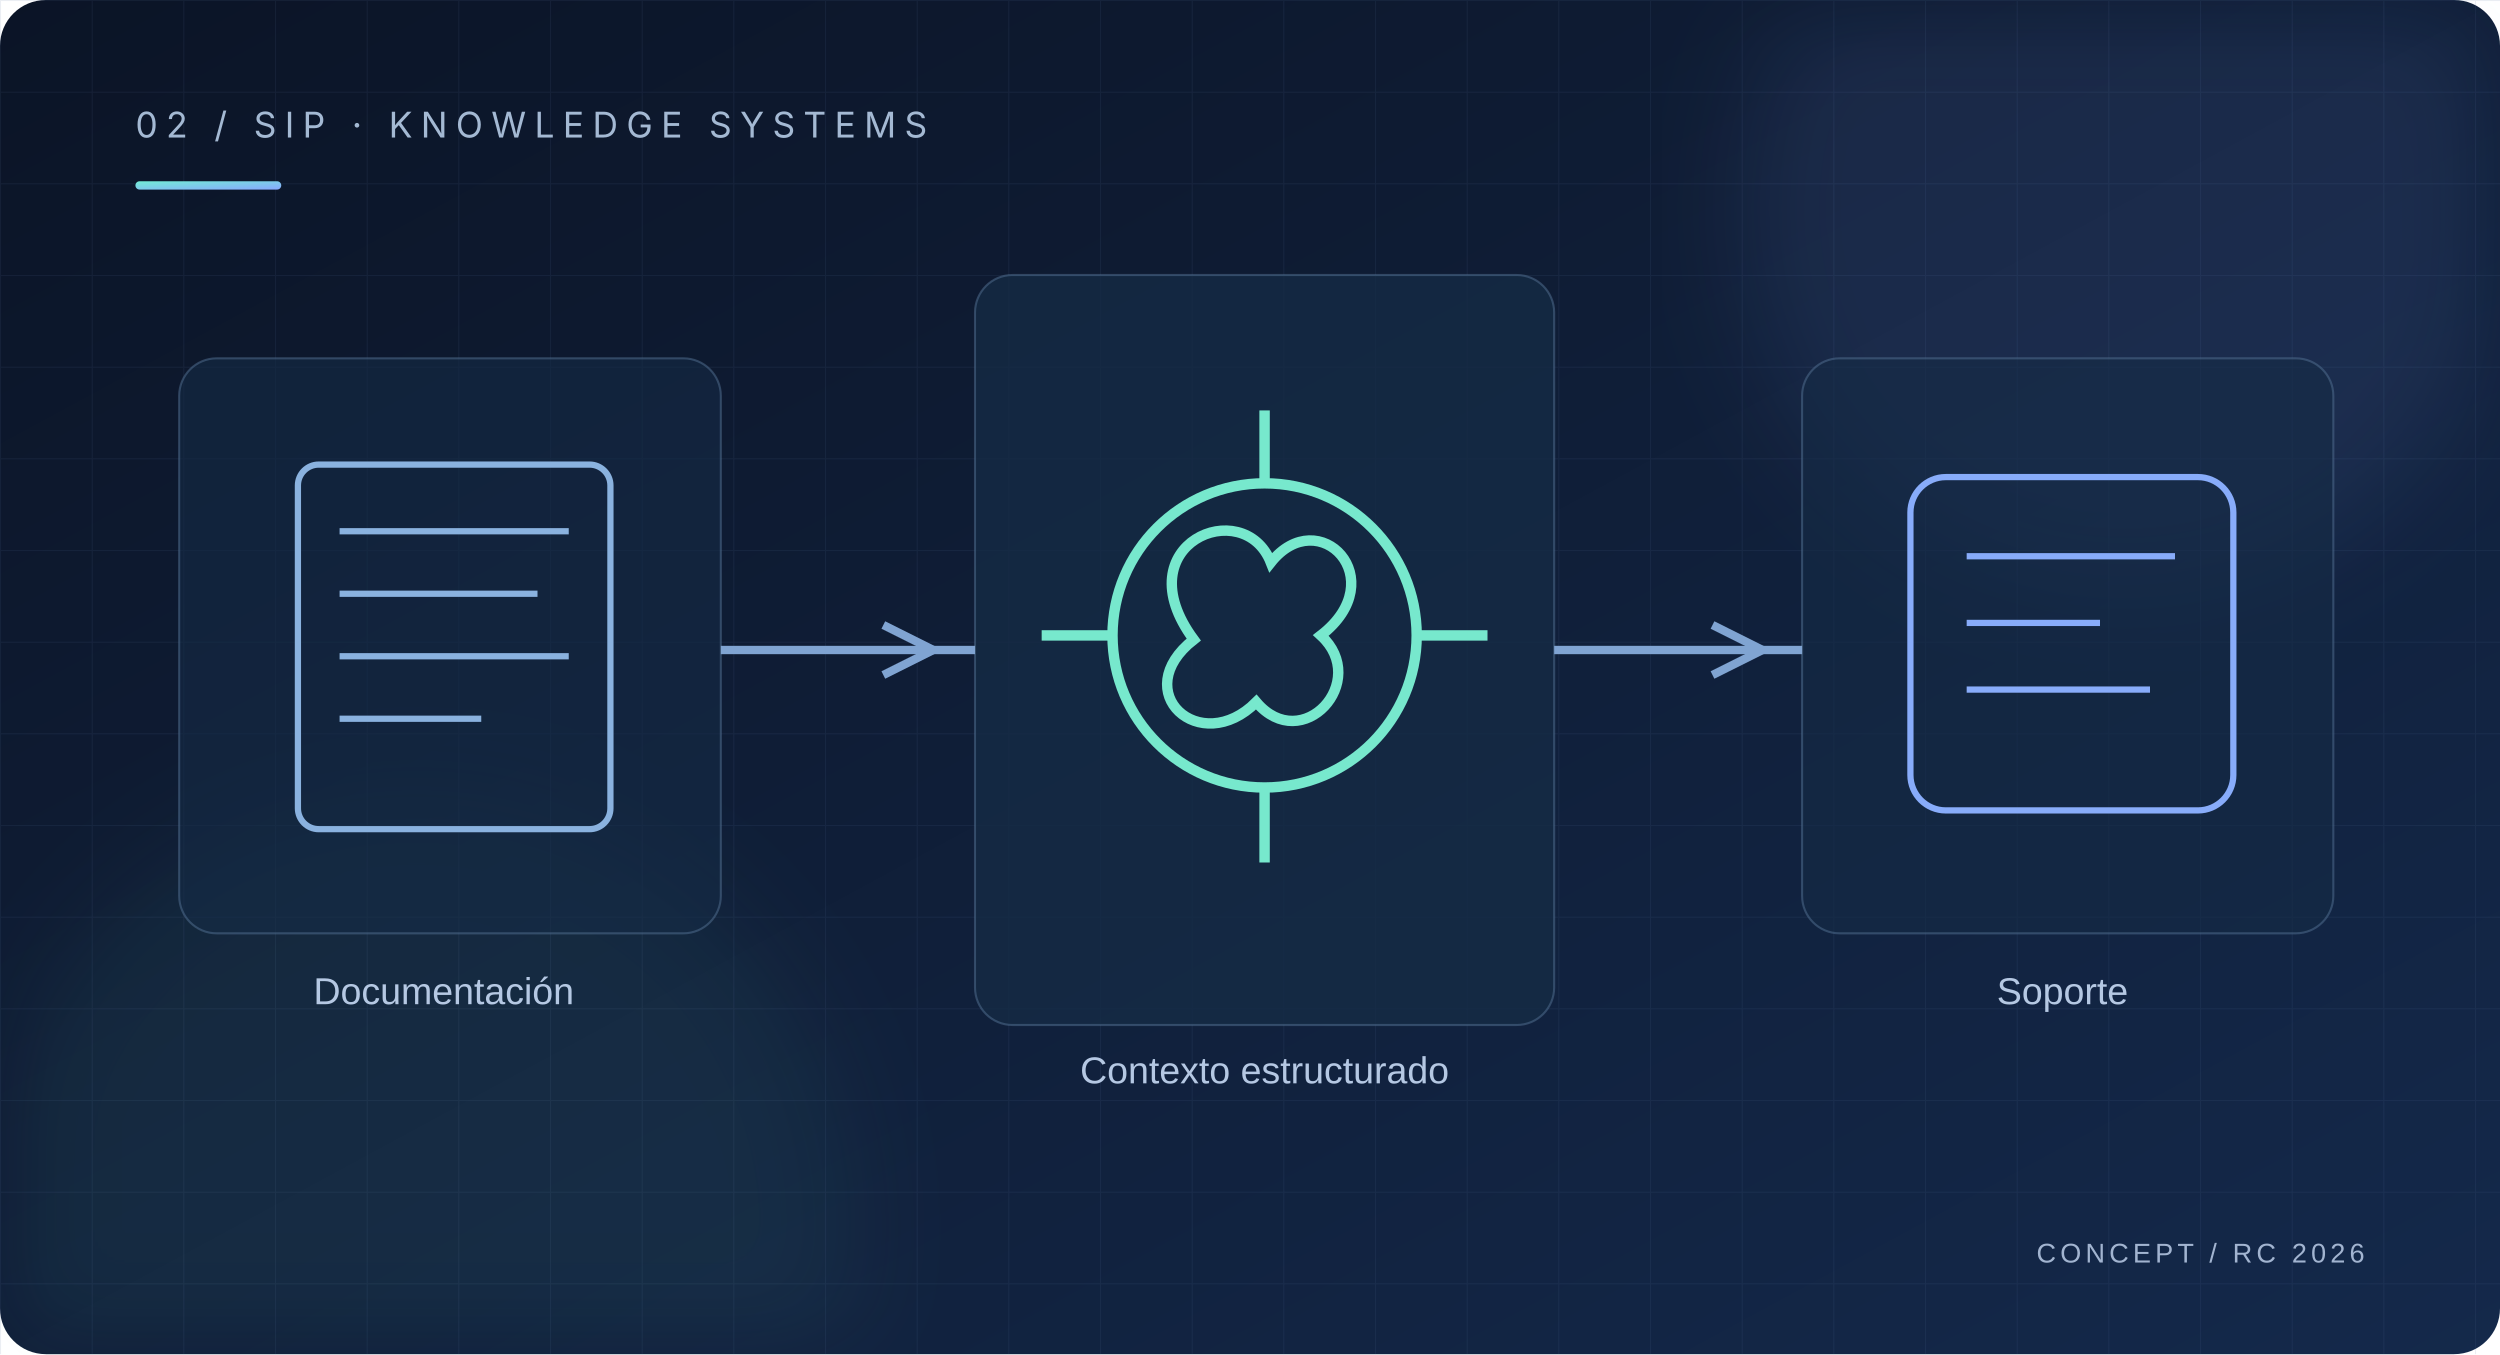
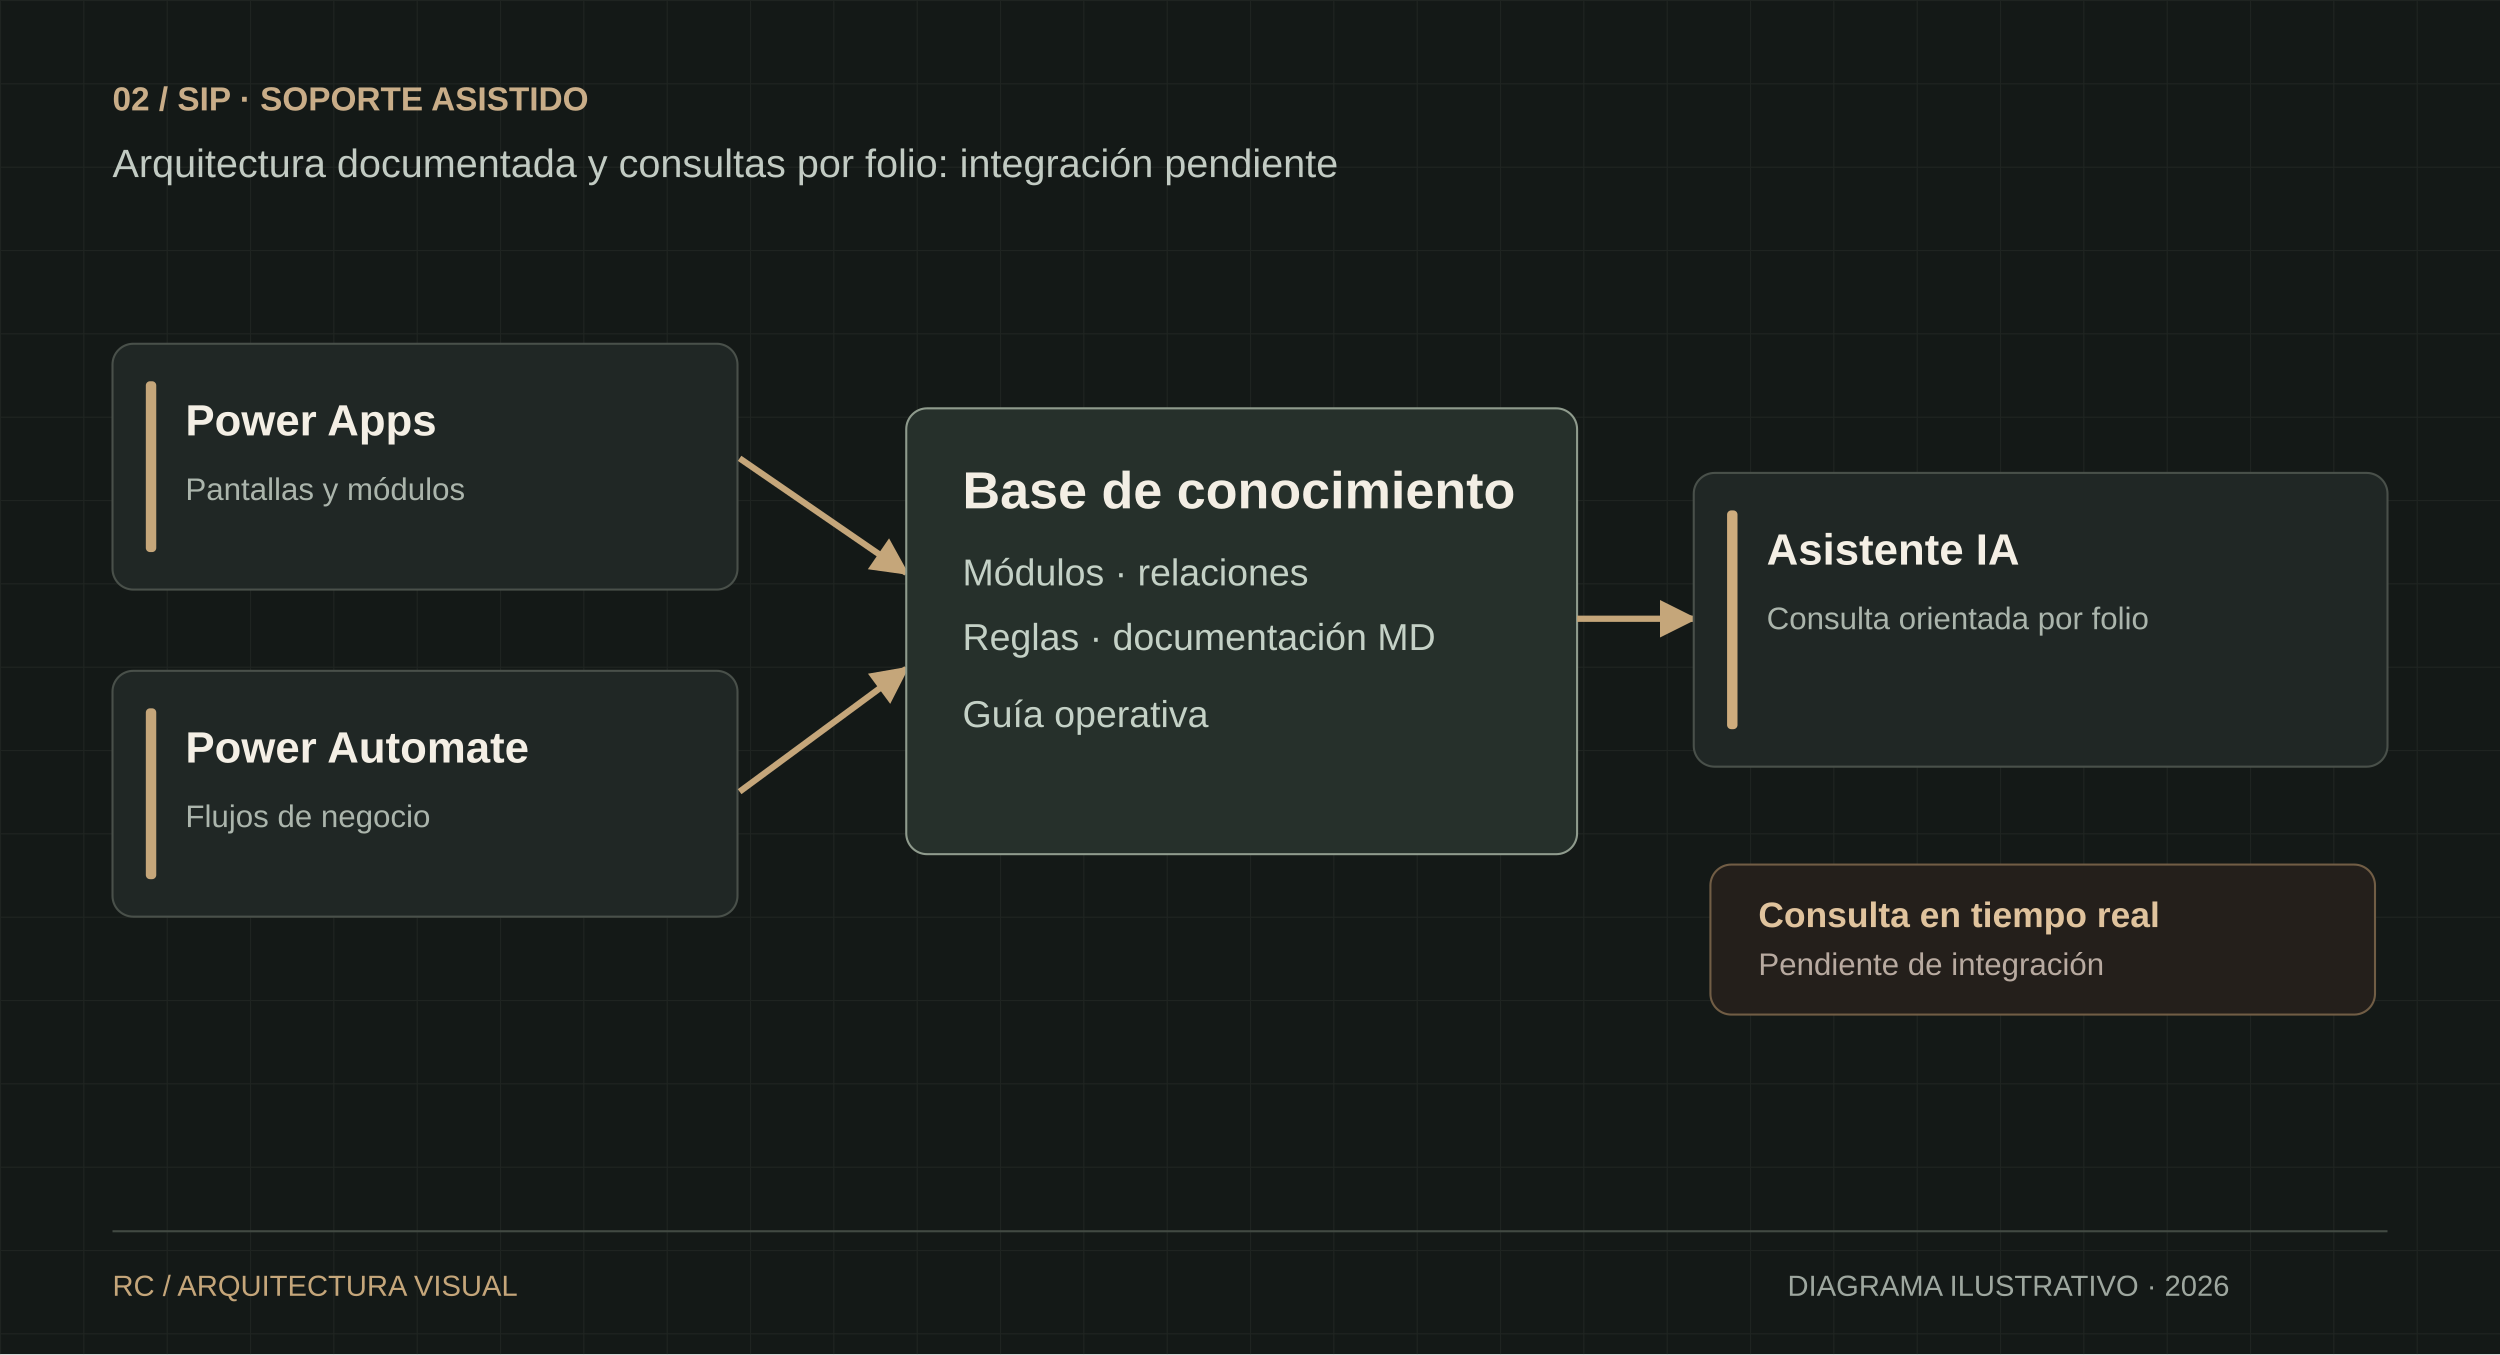
- <svg xmlns="http://www.w3.org/2000/svg" viewBox="0 0 1200 650" role="img" aria-label="02 / SIP · Knowledge systems">
+ <svg xmlns="http://www.w3.org/2000/svg" viewBox="0 0 1200 650" role="img" aria-label="02 / SIP · Soporte asistido">
  <defs>
-     <linearGradient id="bg" x2="1" y2="1">
-       <stop stop-color="#0b1426" />
-       <stop offset="1" stop-color="#14294b" />
-     </linearGradient>
-     <linearGradient id="line" x2="1" y2="1">
-       <stop stop-color="#72ecd5" />
-       <stop offset="1" stop-color="#88a8ff" />
-     </linearGradient>
-     <pattern id="grid" width="44" height="44" patternUnits="userSpaceOnUse">
-       <path d="M44 0H0V44" fill="none" stroke="#537096" stroke-opacity=".12" />
+     <pattern id="mesh" width="40" height="40" patternUnits="userSpaceOnUse">
+       <path d="M40 0H0V40" fill="none" stroke="#343a36" stroke-width="1" opacity=".34" />
    </pattern>
-     <filter id="glow">
-       <feGaussianBlur stdDeviation="25" />
-     </filter>
+     <marker id="arrow" viewBox="0 0 10 10" refX="9" refY="5" markerWidth="6" markerHeight="6" orient="auto-start-reverse">
+       <path d="M0 0L10 5 0 10Z" fill="#c5a67a" />
+     </marker>
  </defs>
-   <rect width="1200" height="650" rx="22" fill="url(#bg)" />
-   <rect width="1200" height="650" fill="url(#grid)" />
-   <circle cx="1020" cy="100" r="185" fill="#88a8ff" opacity=".09" filter="url(#glow)" />
-   <circle cx="200" cy="590" r="210" fill="#72ecd5" opacity=".06" filter="url(#glow)" />
-   <g font-family="Inter,Segoe UI,Arial,sans-serif">
-     <text x="65" y="66" fill="#a4b9d3" font-size="17" letter-spacing="4">02 / SIP · KNOWLEDGE SYSTEMS</text>
-     <rect x="65" y="87" width="70" height="4" rx="2" fill="url(#line)" />
-   </g>
-   <rect x="86" y="172" width="260" height="276" rx="18" fill="#152b45" fill-opacity="0.6" stroke="#557295" stroke-opacity=".5" />
-   <rect x="468" y="132" width="278" height="360" rx="18" fill="#152b45" fill-opacity="0.77" stroke="#557295" stroke-opacity=".5" />
-   <rect x="865" y="172" width="255" height="276" rx="18" fill="#152b45" fill-opacity="0.6" stroke="#557295" stroke-opacity=".5" />
-   <g stroke="#80a4d2" stroke-width="4" fill="none">
-     <path d="M346 312H468 M746 312H865" />
-     <path d="M424 300l24 12-24 12M822 300l24 12-24 12" />
-   </g>
-   <g fill="none" stroke="#8ab2df" stroke-width="3">
-     <rect x="143" y="223" width="150" height="175" rx="10" />
-     <path d="M163 255h110 M163 285h95 M163 315h110 M163 345h68" />
-   </g>
-   <g stroke="#77e8cd" fill="none" stroke-width="5">
-     <circle cx="607" cy="305" r="73" />
-     <path d="M607 232v-35 M607 414v-35 M534 305h-34 M714 305h-34" />
-     <path d="M573 307c-34-46 24-70 37-37 23-29 59 8 24 35 24 22-9 58-31 32-27 27-62-5-30-30Z" />
-   </g>
-   <g stroke="#88acfa" fill="none" stroke-width="3">
-     <rect x="917" y="229" width="155" height="160" rx="17" />
-     <path d="M944 267h100 M944 299h64 M944 331h88" />
-   </g>
-   <g fill="#b5c8e3" font-family="Arial" font-size="18" text-anchor="middle">
-     <text x="213" y="482">Documentación</text>
-     <text x="607" y="520">Contexto estructurado</text>
-     <text x="990" y="482">Soporte</text>
-   </g>
-   <text x="1135" y="606" text-anchor="end" fill="#a2b4d0" font-size="13" font-family="Arial" letter-spacing="2">CONCEPT / RC 2026</text>
+   <rect width="1200" height="650" fill="#141917" />
+   <rect width="1200" height="650" fill="url(#mesh)" />
+   <text x="54" y="53" fill="#c9ad88" font-family="Arial, sans-serif" font-size="16" font-weight="700">02 / SIP · SOPORTE ASISTIDO</text>
+   <text x="54" y="85" fill="#c2cbc3" font-family="Arial, sans-serif" font-size="19" font-weight="500">Arquitectura documentada y consultas por folio: integración pendiente</text>
+   <rect x="54" y="165" width="300" height="118" rx="10" fill="#202725" stroke="#49504a" />
+   <rect x="70" y="183" width="5" height="82" rx="2" fill="#c5a67a" />
+   <text x="89" y="209" fill="#f4efe5" font-family="Arial, sans-serif" font-size="21" font-weight="700">Power Apps</text>
+   <text x="89" y="240" fill="#abb5ac" font-family="Arial, sans-serif" font-size="15" font-weight="500">Pantallas y módulos</text>
+   <rect x="54" y="322" width="300" height="118" rx="10" fill="#202725" stroke="#49504a" />
+   <rect x="70" y="340" width="5" height="82" rx="2" fill="#c5a67a" />
+   <text x="89" y="366" fill="#f4efe5" font-family="Arial, sans-serif" font-size="21" font-weight="700">Power Automate</text>
+   <text x="89" y="397" fill="#abb5ac" font-family="Arial, sans-serif" font-size="15" font-weight="500">Flujos de negocio</text>
+   <path d="M355 220 L435 275" stroke="#c5a67a" stroke-width="3" fill="none" marker-end="url(#arrow)" />
+   <path d="M355 380 L435 321" stroke="#c5a67a" stroke-width="3" fill="none" marker-end="url(#arrow)" />
+   <rect x="435" y="196" width="322" height="214" rx="10" fill="#26302b" stroke="#8f9b8d" />
+   <text x="462" y="244" fill="#f3eee4" font-family="Arial, sans-serif" font-size="25" font-weight="700">Base de conocimiento</text>
+   <text x="462" y="281" fill="#c4d1c6" font-family="Arial, sans-serif" font-size="18" font-weight="500">Módulos · relaciones</text>
+   <text x="462" y="312" fill="#c4d1c6" font-family="Arial, sans-serif" font-size="18" font-weight="500">Reglas · documentación MD</text>
+   <text x="462" y="349" fill="#c4d1c6" font-family="Arial, sans-serif" font-size="18" font-weight="500">Guía operativa</text>
+   <path d="M757 297 L813 297" stroke="#c5a67a" stroke-width="3" fill="none" marker-end="url(#arrow)" />
+   <rect x="813" y="227" width="333" height="141" rx="10" fill="#202725" stroke="#49504a" />
+   <rect x="829" y="245" width="5" height="105" rx="2" fill="#ceac7d" />
+   <text x="848" y="271" fill="#f4efe5" font-family="Arial, sans-serif" font-size="21" font-weight="700">Asistente IA</text>
+   <text x="848" y="302" fill="#abb5ac" font-family="Arial, sans-serif" font-size="15" font-weight="500">Consulta orientada por folio</text>
+   <rect x="821" y="415" width="319" height="72" rx="10" fill="#241f1b" stroke="#715d45" />
+   <text x="844" y="445" fill="#e0c39d" font-family="Arial, sans-serif" font-size="17" font-weight="700">Consulta en tiempo real</text>
+   <text x="844" y="468" fill="#b8aaa0" font-family="Arial, sans-serif" font-size="15" font-weight="500">Pendiente de integración</text>
+   <path d="M54 591H1146" stroke="#424a43" />
+   <text x="54" y="622" fill="#c5a67a" font-family="Arial, sans-serif" font-size="14" font-weight="500">RC / ARQUITECTURA VISUAL</text>
+   <text x="858" y="622" fill="#9ea79f" font-family="Arial, sans-serif" font-size="14" font-weight="500">DIAGRAMA ILUSTRATIVO · 2026</text>
</svg>
